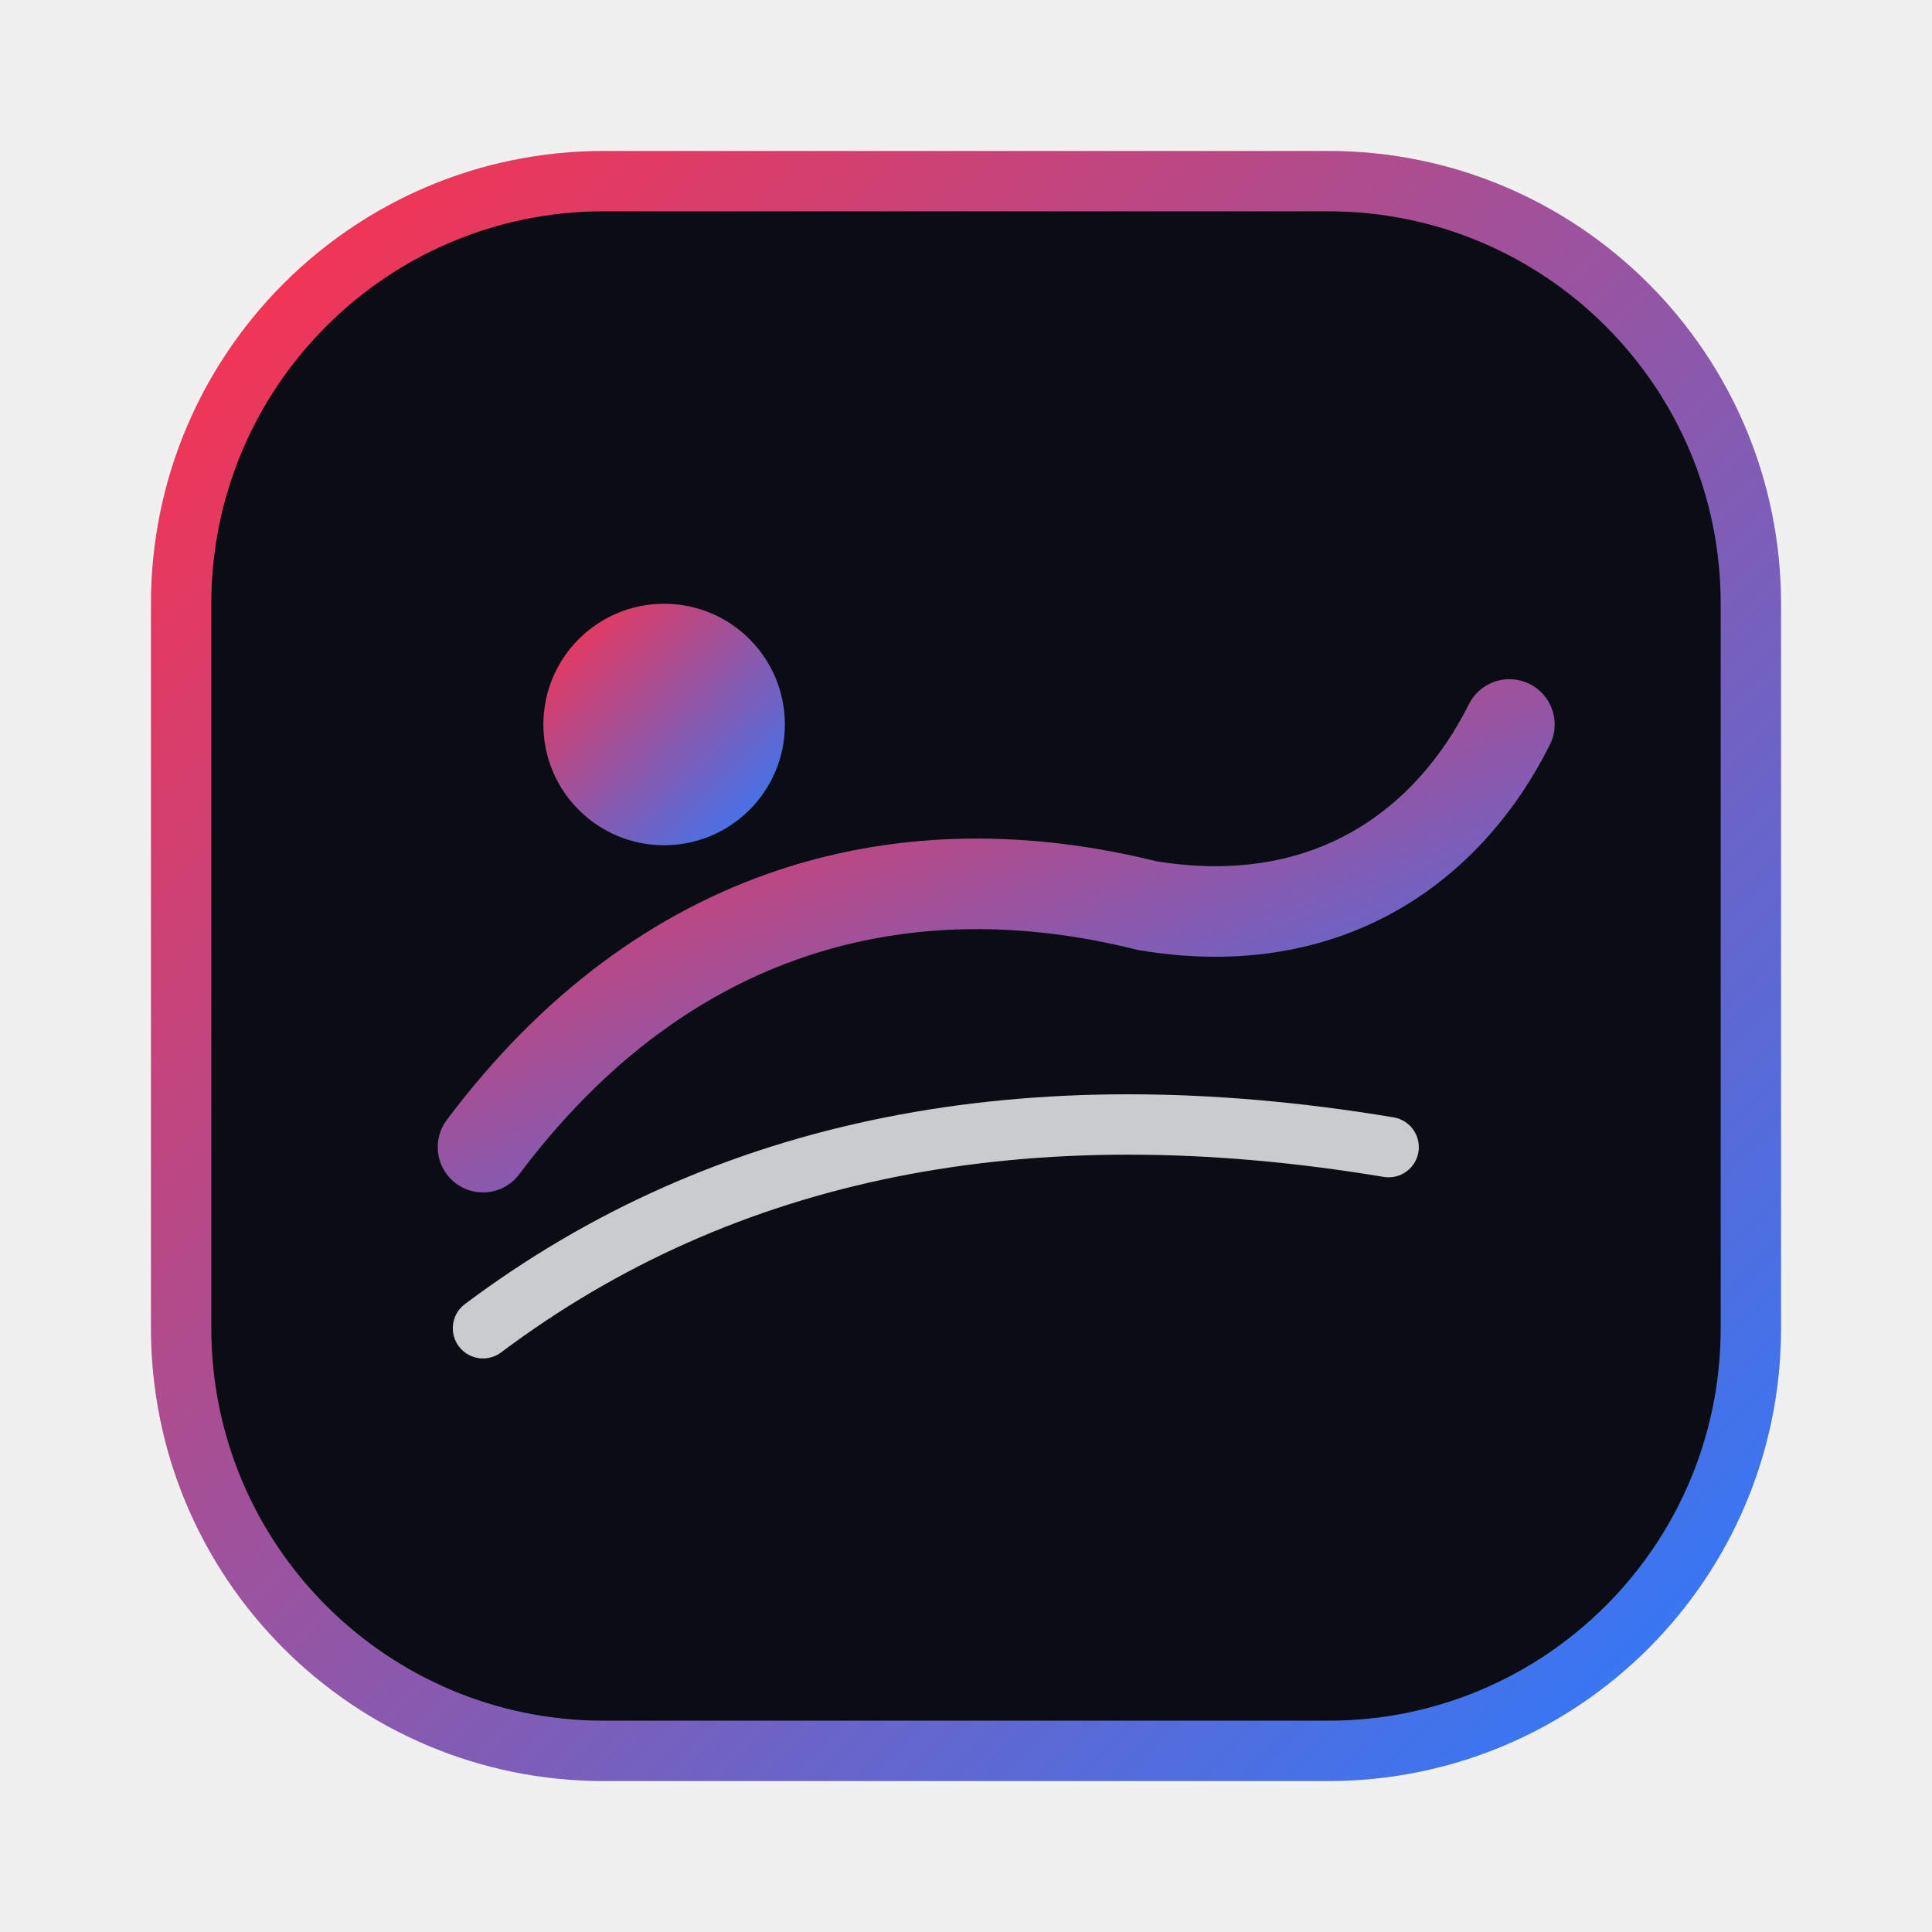
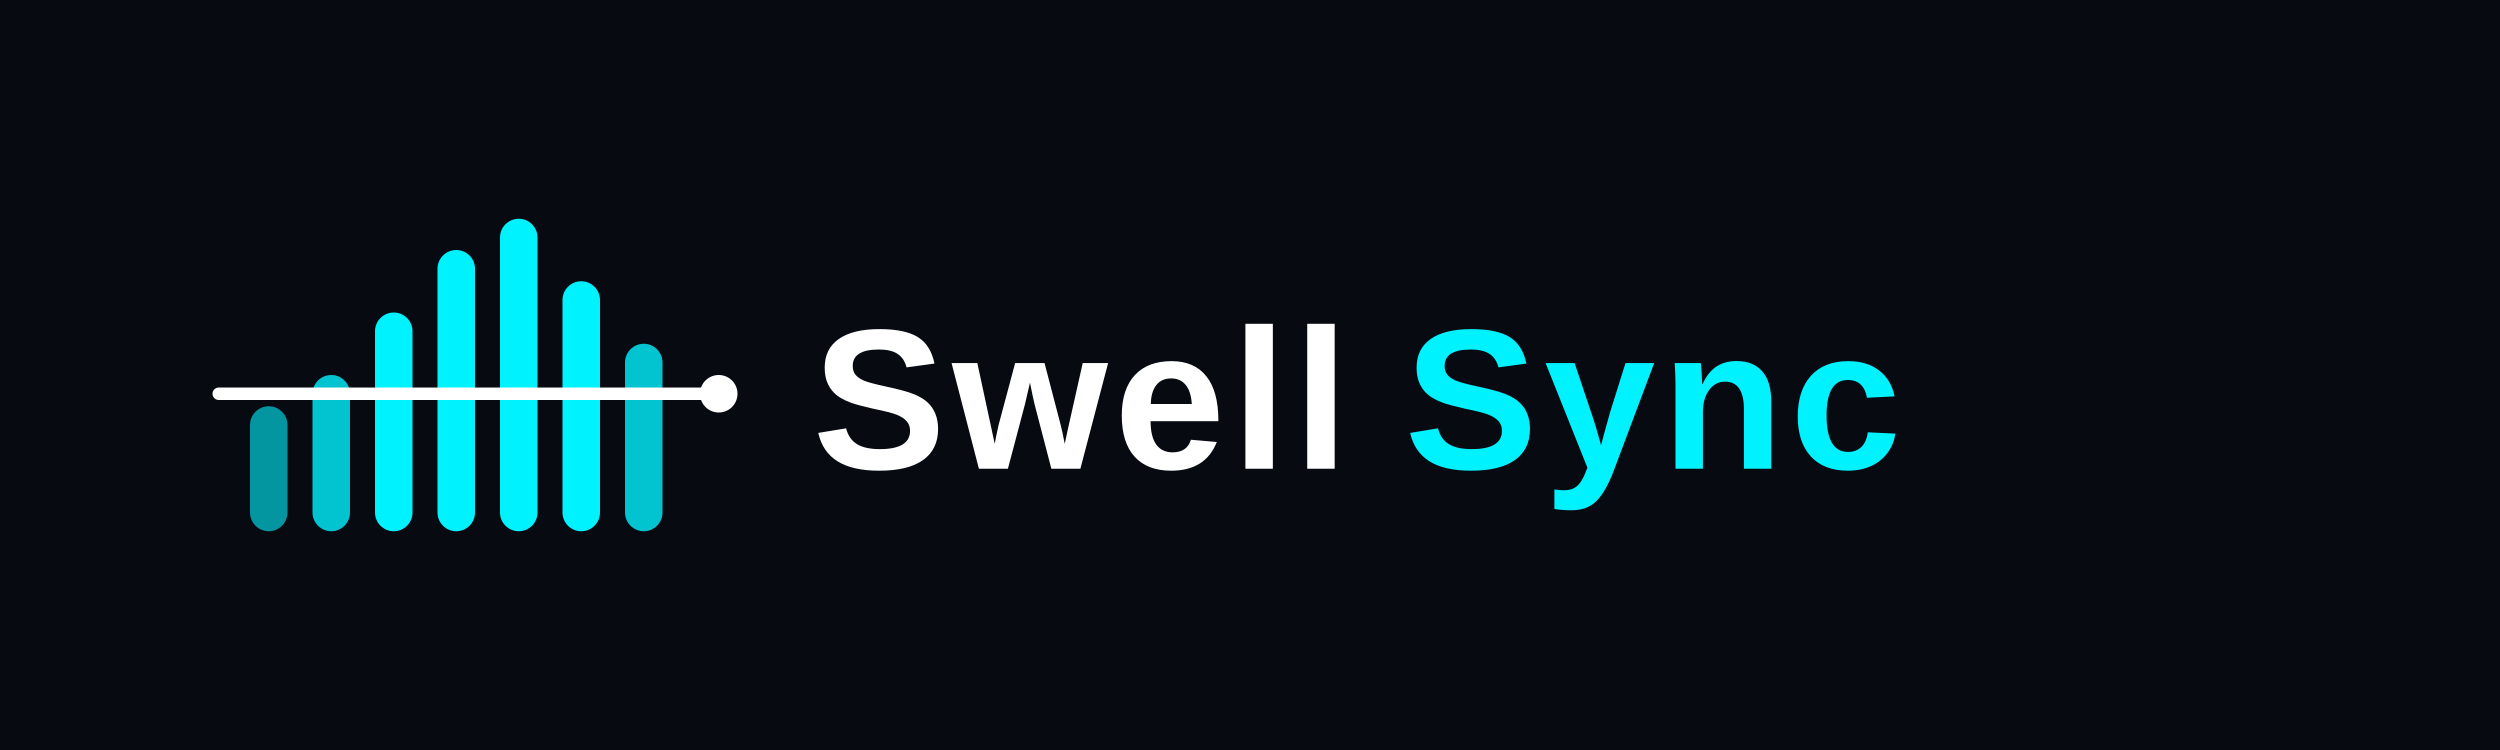
- <svg xmlns="http://www.w3.org/2000/svg" width="64" height="64" viewBox="0 0 64 64" fill="none">
-   <defs>
-     <linearGradient id="wave" x1="0" y1="0" x2="1" y2="1">
-       <stop offset="0%" stop-color="#ff304a" />
-       <stop offset="100%" stop-color="#2a7bff" />
-     </linearGradient>
-   </defs>
-   <rect x="6" y="6" width="52" height="52" rx="14" fill="#0b0d14" stroke="url(#wave)" stroke-width="2" />
-   <path d="M16 38C22 30 30 28 38 30C44 31 48 28 50 24" stroke="url(#wave)" stroke-width="3" stroke-linecap="round" />
-   <circle cx="22" cy="24" r="4" fill="url(#wave)" />
-   <path d="M16 44C24 38 34 36 46 38" stroke="#f8fafc" stroke-opacity="0.8" stroke-width="2" stroke-linecap="round" />
+ <svg xmlns="http://www.w3.org/2000/svg" viewBox="0 0 400 120" width="400" height="120">
+   <rect width="100%" height="100%" fill="#080a12" />
+   <g transform="translate(40, 35)">
+     <rect x="0" y="30" width="6" height="20" rx="3" fill="#00f2ff" opacity="0.6" />
+     <rect x="10" y="25" width="6" height="25" rx="3" fill="#00f2ff" opacity="0.8" />
+     <rect x="20" y="15" width="6" height="35" rx="3" fill="#00f2ff" />
+     <rect x="30" y="5" width="6" height="45" rx="3" fill="#00f2ff" />
+     <rect x="40" y="0" width="6" height="50" rx="3" fill="#00f2ff" />
+     <rect x="50" y="10" width="6" height="40" rx="3" fill="#00f2ff" />
+     <rect x="60" y="20" width="6" height="30" rx="3" fill="#00f2ff" opacity="0.8" />
+     <line x1="-5" y1="28" x2="75" y2="28" stroke="#ffffff" stroke-width="2" stroke-linecap="round" />
+     <circle cx="75" cy="28" r="3" fill="#ffffff">
+       <animate attributeName="opacity" values="1;0.2;1" dur="2s" repeatCount="indefinite" />
+     </circle>
+   </g>
+   <g transform="translate(130, 75)">
+     <text font-family="Arial, sans-serif" font-weight="bold" font-size="32" letter-spacing="1">
+       <tspan fill="#ffffff">Swell</tspan>
+       <tspan fill="#00f2ff">Sync</tspan>
+     </text>
+   </g>
</svg>
